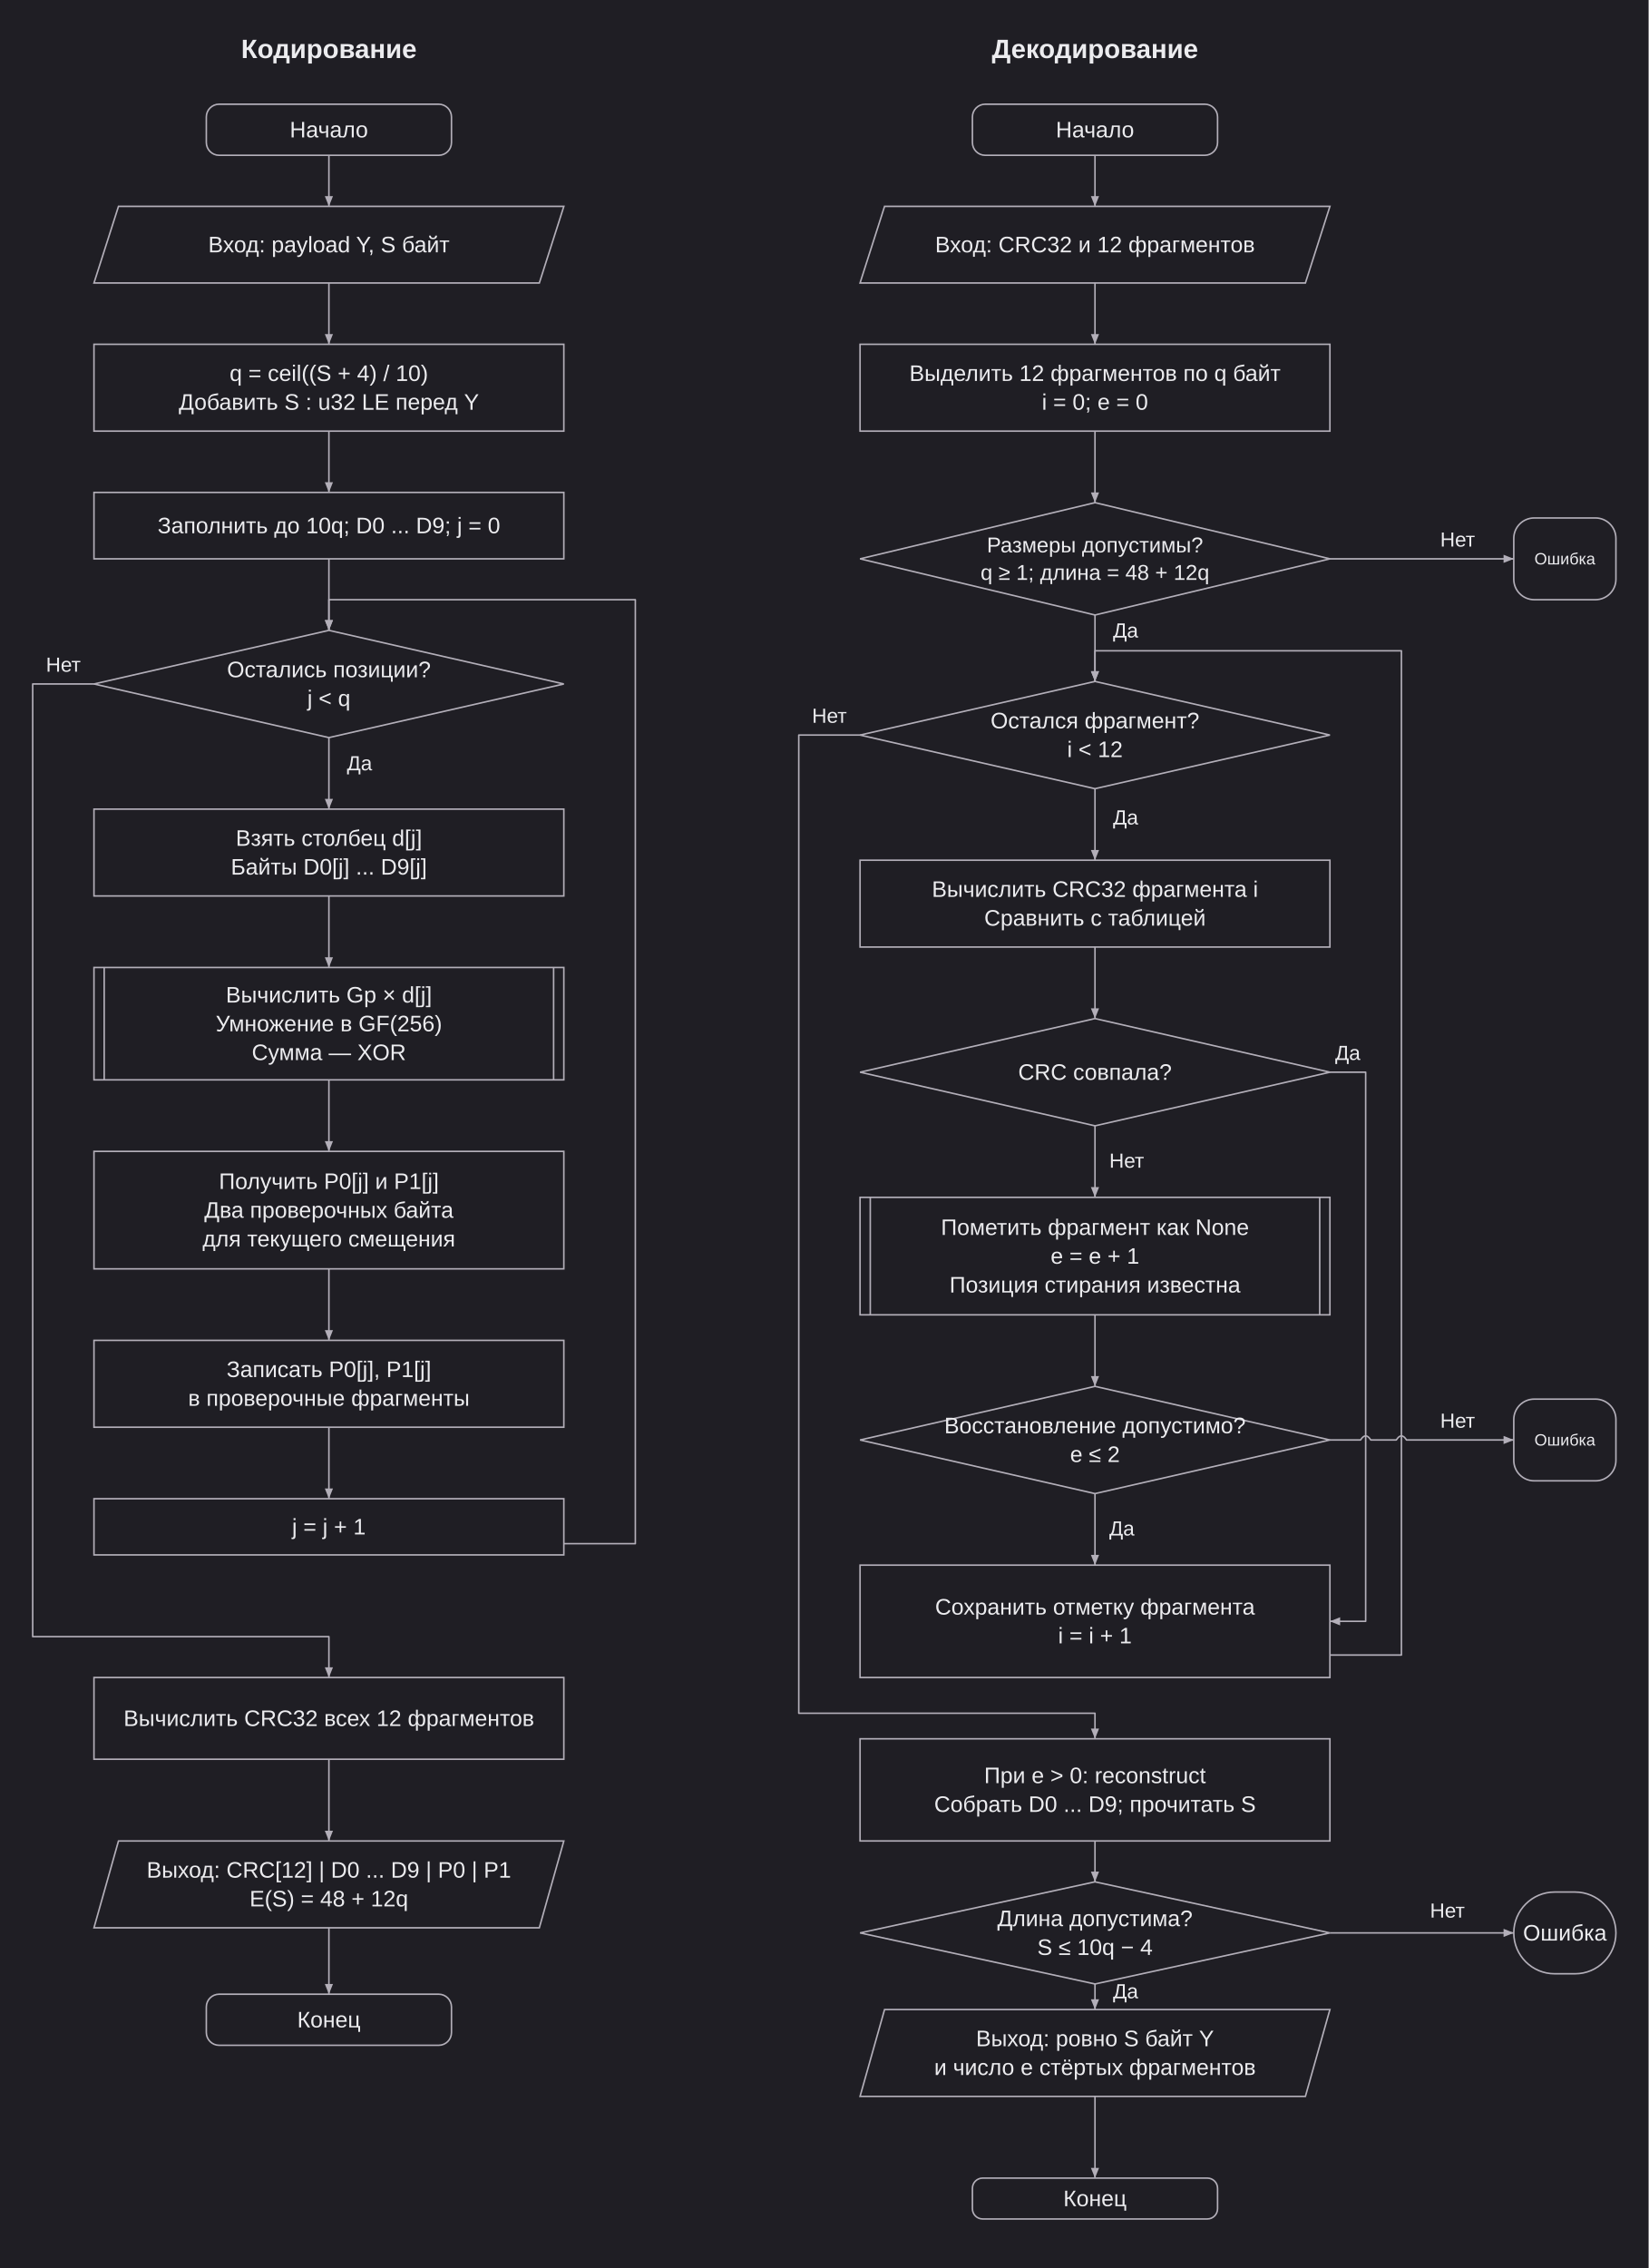
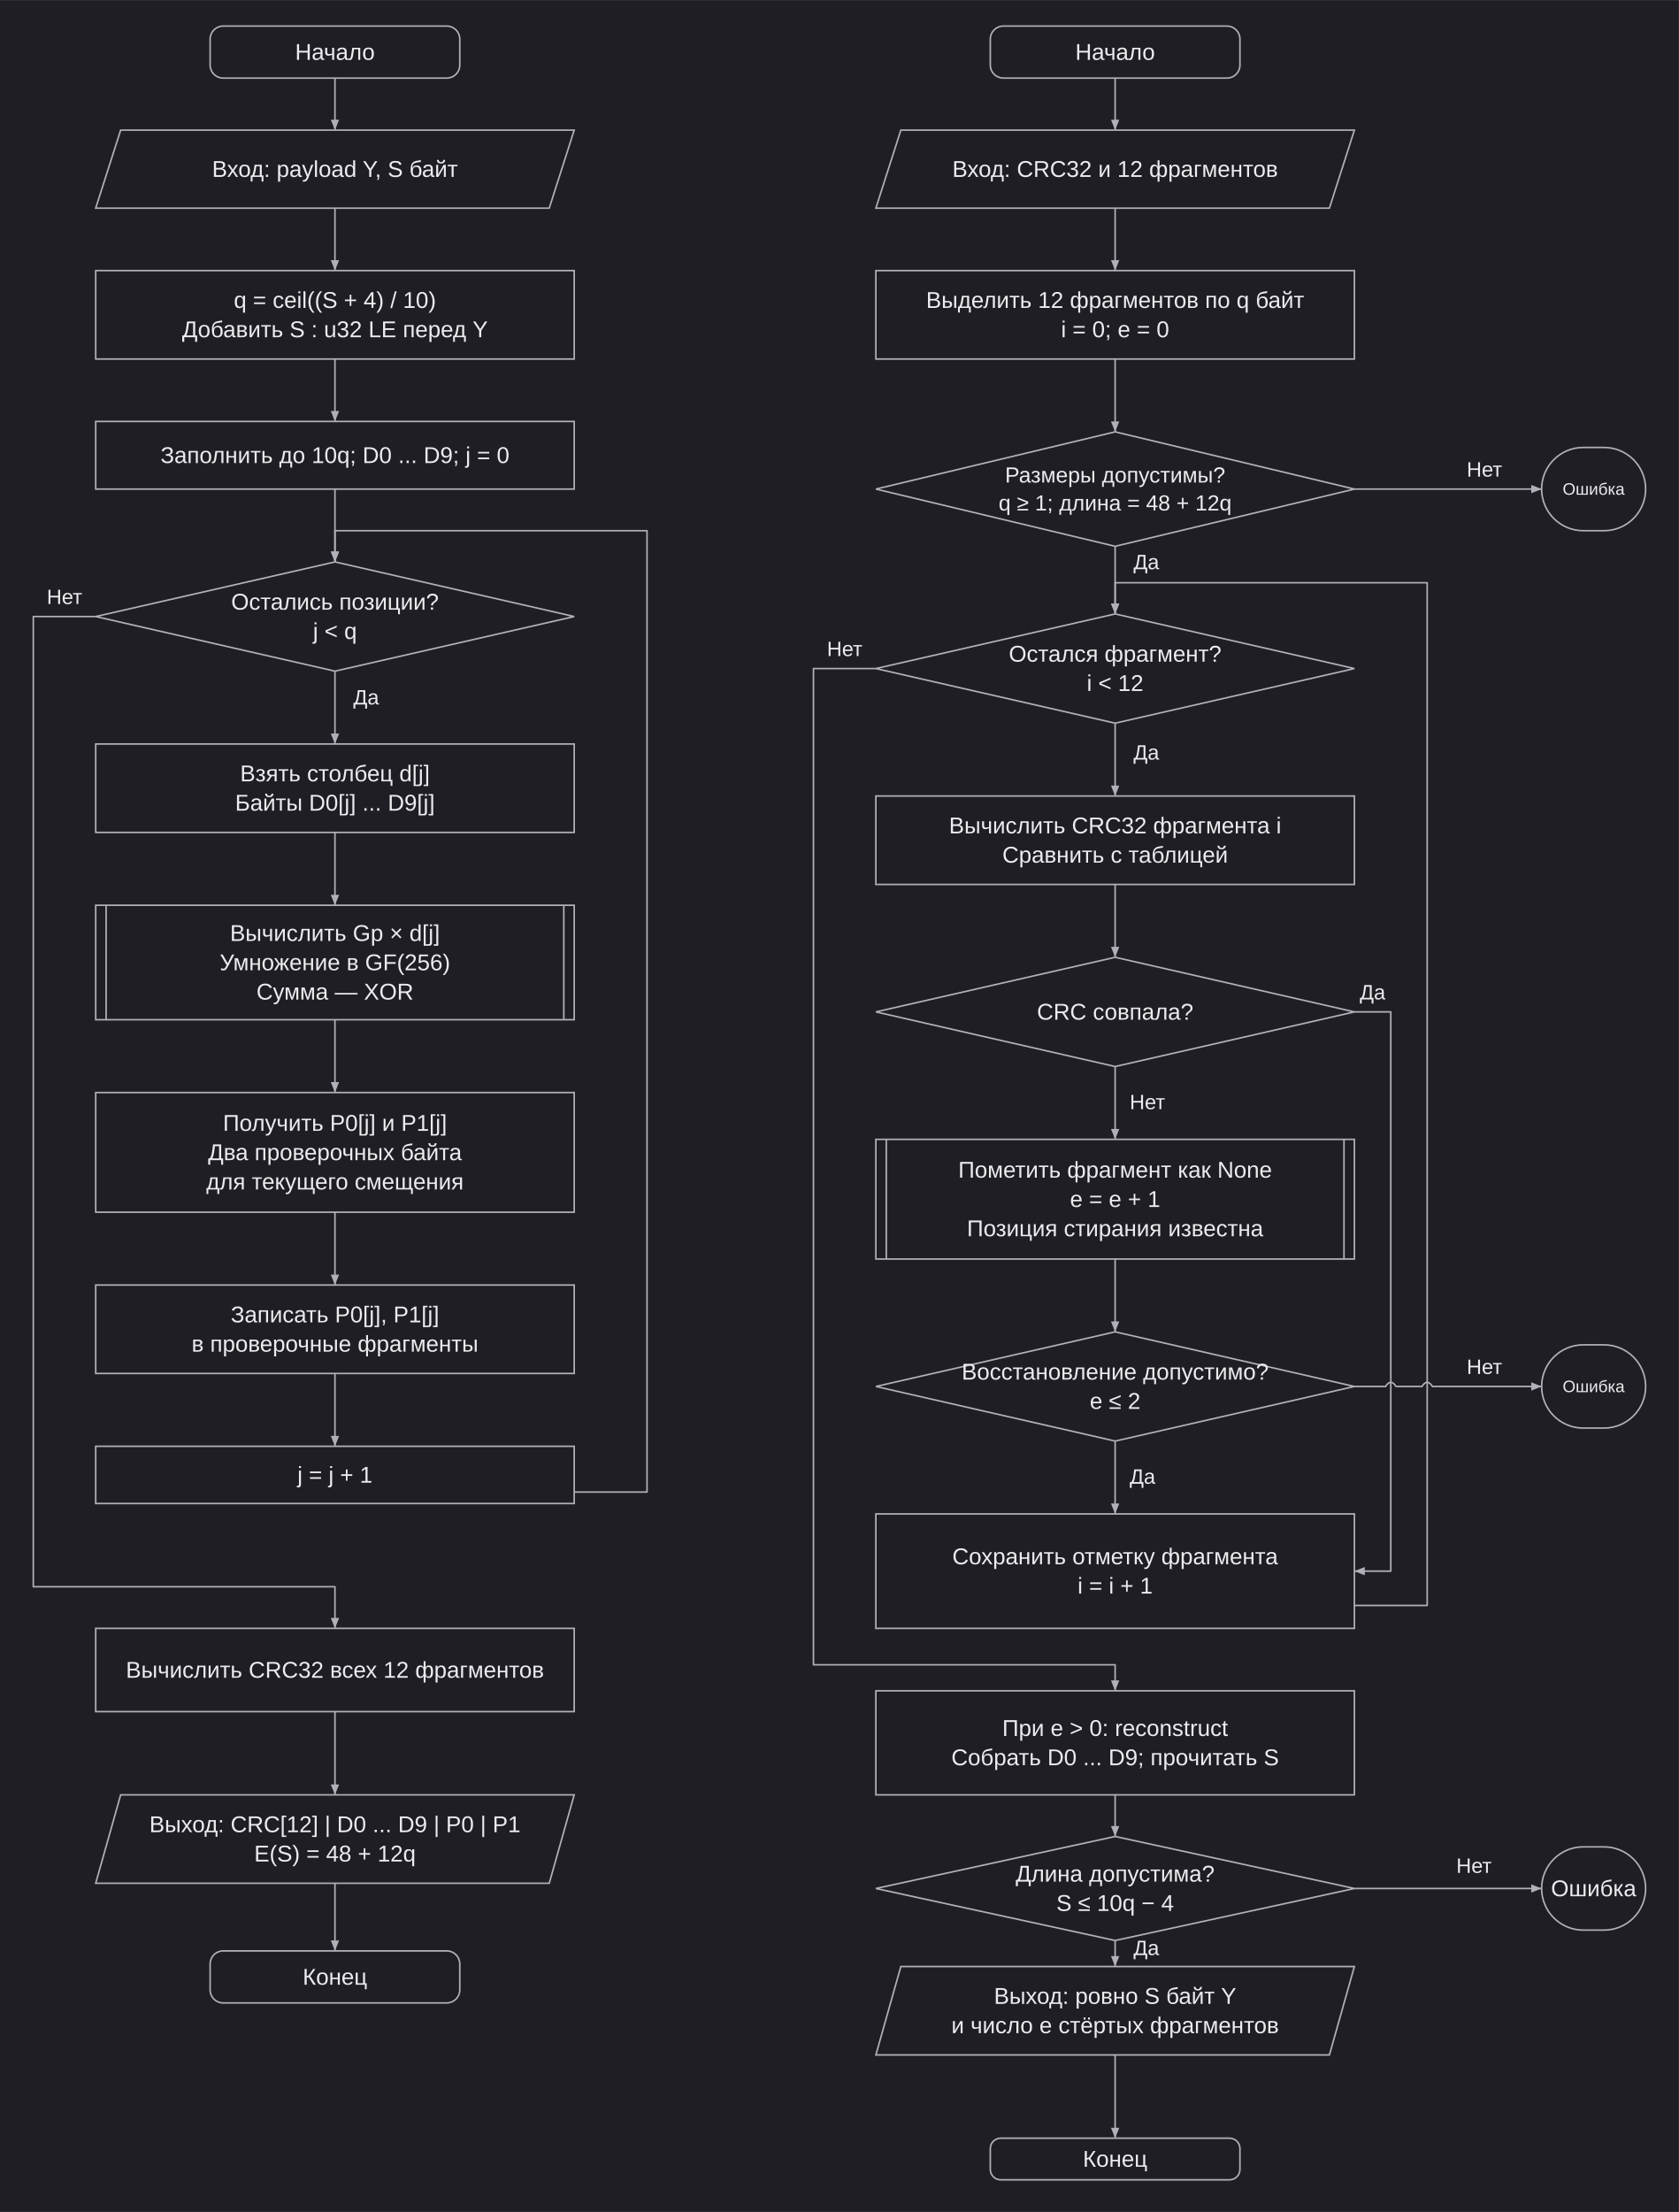
- <svg xmlns="http://www.w3.org/2000/svg" width="1614" height="2220" viewBox="-12 -2 1614 2220" role="img">
+ <svg xmlns="http://www.w3.org/2000/svg" width="1614" height="2126" viewBox="-12 75 1614 2125.88" role="img">
  <defs>
    <marker id="arrow" viewBox="0 0 10 10" refX="10" refY="5" markerWidth="10" markerHeight="10" markerUnits="userSpaceOnUse" orient="auto">
      <path d="M 0 1 L 10 5 L 0 9 Z" fill="#b3afb9" />
    </marker>
  </defs>
-   <rect id="background" x="-12" y="-2" width="1614" height="2220" fill="#1f1e24" />
+   <rect id="background" x="-12" y="75" width="1614" height="2125.88" fill="#1f1e24" />
  <g id="drawing">
    <path d="M 310 150 L 310 200" fill="none" stroke="#b3afb9" stroke-width="1.5" stroke-linecap="round" stroke-linejoin="round" marker-end="url(#arrow)" data-edge-id="e0" data-source="n3" data-target="n4" />
    <path d="M 310 275 L 310 335" fill="none" stroke="#b3afb9" stroke-width="1.5" stroke-linecap="round" stroke-linejoin="round" marker-end="url(#arrow)" data-edge-id="e1" data-source="n4" data-target="n5" />
    <path d="M 310 420 L 310 480" fill="none" stroke="#b3afb9" stroke-width="1.5" stroke-linecap="round" stroke-linejoin="round" marker-end="url(#arrow)" data-edge-id="e2" data-source="n5" data-target="n6" />
    <path d="M 310 545 L 310 615" fill="none" stroke="#b3afb9" stroke-width="1.5" stroke-linecap="round" stroke-linejoin="round" marker-end="url(#arrow)" data-edge-id="e3" data-source="n6" data-target="n7" />
    <path d="M 310 720 L 310 790" fill="none" stroke="#b3afb9" stroke-width="1.5" stroke-linecap="round" stroke-linejoin="round" marker-end="url(#arrow)" data-edge-id="e4" data-source="n7" data-target="n8" />
    <path d="M 310 875 L 310 945" fill="none" stroke="#b3afb9" stroke-width="1.5" stroke-linecap="round" stroke-linejoin="round" marker-end="url(#arrow)" data-edge-id="e5" data-source="n8" data-target="n9" />
    <path d="M 310 1055 L 310 1125" fill="none" stroke="#b3afb9" stroke-width="1.5" stroke-linecap="round" stroke-linejoin="round" marker-end="url(#arrow)" data-edge-id="e6" data-source="n9" data-target="n10" />
    <path d="M 310 1240 L 310 1310" fill="none" stroke="#b3afb9" stroke-width="1.5" stroke-linecap="round" stroke-linejoin="round" marker-end="url(#arrow)" data-edge-id="e7" data-source="n10" data-target="n11" />
    <path d="M 310 1395 L 310 1465" fill="none" stroke="#b3afb9" stroke-width="1.5" stroke-linecap="round" stroke-linejoin="round" marker-end="url(#arrow)" data-edge-id="e8" data-source="n11" data-target="n12" />
    <path d="M 540 1509 L 610 1509 L 610 585 L 310 585 L 310 615" fill="none" stroke="#b3afb9" stroke-width="1.5" stroke-linecap="round" stroke-linejoin="round" marker-end="url(#arrow)" data-edge-id="e9" data-source="n12" data-target="n7" />
    <path d="M 80 667.5 L 20 667.5 L 20 1600 L 310 1600 L 310 1640" fill="none" stroke="#b3afb9" stroke-width="1.5" stroke-linecap="round" stroke-linejoin="round" marker-end="url(#arrow)" data-edge-id="e10" data-source="n7" data-target="n13" />
    <path d="M 310 1885 L 310 1950" fill="none" stroke="#b3afb9" stroke-width="1.5" stroke-linecap="round" stroke-linejoin="round" marker-end="url(#arrow)" data-edge-id="e11" data-source="n13" data-target="n14" />
    <path d="M 1060 150 L 1060 200" fill="none" stroke="#b3afb9" stroke-width="1.5" stroke-linecap="round" stroke-linejoin="round" marker-end="url(#arrow)" data-edge-id="e12" data-source="n15" data-target="n16" />
    <path d="M 1060 275 L 1060 335" fill="none" stroke="#b3afb9" stroke-width="1.5" stroke-linecap="round" stroke-linejoin="round" marker-end="url(#arrow)" data-edge-id="e13" data-source="n16" data-target="n17" />
    <path d="M 1060 420 L 1060 490" fill="none" stroke="#b3afb9" stroke-width="1.5" stroke-linecap="round" stroke-linejoin="round" marker-end="url(#arrow)" data-edge-id="e14" data-source="n17" data-target="n18" />
    <path d="M 1060 600 L 1060 665" fill="none" stroke="#b3afb9" stroke-width="1.5" stroke-linecap="round" stroke-linejoin="round" marker-end="url(#arrow)" data-edge-id="e15" data-source="n18" data-target="n19" />
    <path d="M 1060 770 L 1060 840" fill="none" stroke="#b3afb9" stroke-width="1.5" stroke-linecap="round" stroke-linejoin="round" marker-end="url(#arrow)" data-edge-id="e16" data-source="n19" data-target="n20" />
    <path d="M 1060 925 L 1060 995" fill="none" stroke="#b3afb9" stroke-width="1.5" stroke-linecap="round" stroke-linejoin="round" marker-end="url(#arrow)" data-edge-id="e17" data-source="n20" data-target="n21" />
    <path d="M 1060 1100 L 1060 1170" fill="none" stroke="#b3afb9" stroke-width="1.5" stroke-linecap="round" stroke-linejoin="round" marker-end="url(#arrow)" data-edge-id="e18" data-source="n21" data-target="n22" />
    <path d="M 1060 1285 L 1060 1355" fill="none" stroke="#b3afb9" stroke-width="1.5" stroke-linecap="round" stroke-linejoin="round" marker-end="url(#arrow)" data-edge-id="e19" data-source="n22" data-target="n23" />
    <path d="M 1060 1460 L 1060 1530" fill="none" stroke="#b3afb9" stroke-width="1.5" stroke-linecap="round" stroke-linejoin="round" marker-end="url(#arrow)" data-edge-id="e20" data-source="n23" data-target="n24" />
    <path d="M 1290 1047.5 L 1325 1047.5 L 1325 1585 L 1290 1585" fill="none" stroke="#b3afb9" stroke-width="1.5" stroke-linecap="round" stroke-linejoin="round" marker-end="url(#arrow)" data-edge-id="e21" data-source="n21" data-target="n24" />
    <path d="M 1290 1618 L 1360 1618 L 1360 635 L 1060 635 L 1060 665" fill="none" stroke="#b3afb9" stroke-width="1.5" stroke-linecap="round" stroke-linejoin="round" marker-end="url(#arrow)" data-edge-id="e22" data-source="n24" data-target="n19" />
    <path d="M 830 717.5 L 770 717.5 L 770 1675 L 1060 1675 L 1060 1700" fill="none" stroke="#b3afb9" stroke-width="1.5" stroke-linecap="round" stroke-linejoin="round" marker-end="url(#arrow)" data-edge-id="e23" data-source="n19" data-target="n25" />
    <path d="M 1060 2050 L 1060 2130" fill="none" stroke="#b3afb9" stroke-width="1.5" stroke-linecap="round" stroke-linejoin="round" marker-end="url(#arrow)" data-edge-id="e24" data-source="n25" data-target="n26" />
    <path d="M 1290 545 L 1470 545" fill="none" stroke="#b3afb9" stroke-width="1.5" stroke-linecap="round" stroke-linejoin="round" marker-end="url(#arrow)" data-edge-id="e25" data-source="n18" data-target="n27" />
    <path d="M 1290 1407.5 L 1320 1407.5 Q 1325 1399.5 1330 1407.5 L 1355 1407.5 Q 1360 1399.5 1365 1407.5 L 1470 1407.5" fill="none" stroke="#b3afb9" stroke-width="1.5" stroke-linecap="round" stroke-linejoin="round" marker-end="url(#arrow)" data-edge-id="e26" data-source="n23" data-target="n28" />
-     <g data-vertex-id="n1">
-       <text x="310" y="54.84" text-anchor="middle" font-family="Arial" font-size="26px" fill="#ececef" font-weight="bold">Кодирование</text>
-     </g>
-     <g data-vertex-id="n2">
-       <text x="1060" y="54.84" text-anchor="middle" font-family="Arial" font-size="26px" fill="#ececef" font-weight="bold">Декодирование</text>
-     </g>
    <g data-vertex-id="n3">
      <rect x="190" y="100" width="240" height="50" rx="12.5" ry="12.5" fill="#1f1e24" stroke="#b3afb9" stroke-width="1.5" />
      <text x="310" y="132.48" text-anchor="middle" font-family="Arial" font-size="22px" fill="#ececef">Начало</text>
    </g>
    <g data-vertex-id="n4">
      <polygon points="104,200 540,200 516,275 80,275" fill="#1f1e24" stroke="#b3afb9" stroke-width="1.5" />
      <text x="310" y="244.98" text-anchor="middle" font-family="Arial" font-size="22px" fill="#ececef">Вход: payload Y, S байт</text>
    </g>
    <g data-vertex-id="n5">
      <rect x="80" y="335" width="460" height="85" rx="0" ry="0" fill="#1f1e24" stroke="#b3afb9" stroke-width="1.5" />
      <text x="310" y="370.9" text-anchor="middle" font-family="Arial" font-size="22px" fill="#ececef">q = ceil((S + 4) / 10)</text>
      <text x="310" y="399.06" text-anchor="middle" font-family="Arial" font-size="22px" fill="#ececef">Добавить S : u32 LE перед Y</text>
    </g>
    <g data-vertex-id="n6">
      <rect x="80" y="480" width="460" height="65" rx="0" ry="0" fill="#1f1e24" stroke="#b3afb9" stroke-width="1.5" />
      <text x="310" y="519.98" text-anchor="middle" font-family="Arial" font-size="22px" fill="#ececef">Заполнить до 10q; D0 ... D9; j = 0</text>
    </g>
    <g data-vertex-id="n7">
      <polygon points="310,615 540,667.5 310,720 80,667.5" fill="#1f1e24" stroke="#b3afb9" stroke-width="1.5" />
      <text x="310" y="660.9" text-anchor="middle" font-family="Arial" font-size="22px" fill="#ececef">Остались позиции?</text>
      <text x="310" y="689.06" text-anchor="middle" font-family="Arial" font-size="22px" fill="#ececef">j &lt; q</text>
    </g>
    <g data-vertex-id="n8">
      <rect x="80" y="790" width="460" height="85" rx="0" ry="0" fill="#1f1e24" stroke="#b3afb9" stroke-width="1.5" />
      <text x="310" y="825.9" text-anchor="middle" font-family="Arial" font-size="22px" fill="#ececef">Взять столбец d[j]</text>
      <text x="310" y="854.06" text-anchor="middle" font-family="Arial" font-size="22px" fill="#ececef">Байты D0[j] ... D9[j]</text>
    </g>
    <g data-vertex-id="n9">
      <rect x="80" y="945" width="460" height="110" rx="0" ry="0" fill="#1f1e24" stroke="#b3afb9" stroke-width="1.5" />
      <path d="M 90.0 945.0 L 90.0 1055.0" fill="none" stroke="#b3afb9" stroke-width="1.5" />
      <path d="M 530.0 945.0 L 530.0 1055.0" fill="none" stroke="#b3afb9" stroke-width="1.5" />
      <text x="310" y="979.32" text-anchor="middle" font-family="Arial" font-size="22px" fill="#ececef">Вычислить Gp × d[j]</text>
      <text x="310" y="1007.48" text-anchor="middle" font-family="Arial" font-size="22px" fill="#ececef">Умножение в GF(256)</text>
      <text x="310" y="1035.64" text-anchor="middle" font-family="Arial" font-size="22px" fill="#ececef">Сумма — XOR</text>
    </g>
    <g data-vertex-id="n10">
      <rect x="80" y="1125" width="460" height="115" rx="0" ry="0" fill="#1f1e24" stroke="#b3afb9" stroke-width="1.5" />
      <text x="310" y="1161.82" text-anchor="middle" font-family="Arial" font-size="22px" fill="#ececef">Получить P0[j] и P1[j]</text>
      <text x="310" y="1189.98" text-anchor="middle" font-family="Arial" font-size="22px" fill="#ececef">Два проверочных байта</text>
      <text x="310" y="1218.14" text-anchor="middle" font-family="Arial" font-size="22px" fill="#ececef">для текущего смещения</text>
    </g>
    <g data-vertex-id="n11">
      <rect x="80" y="1310" width="460" height="85" rx="0" ry="0" fill="#1f1e24" stroke="#b3afb9" stroke-width="1.5" />
      <text x="310" y="1345.9" text-anchor="middle" font-family="Arial" font-size="22px" fill="#ececef">Записать P0[j], P1[j]</text>
      <text x="310" y="1374.06" text-anchor="middle" font-family="Arial" font-size="22px" fill="#ececef">в проверочные фрагменты</text>
    </g>
    <g data-vertex-id="n12">
      <rect x="80" y="1465" width="460" height="55" rx="0" ry="0" fill="#1f1e24" stroke="#b3afb9" stroke-width="1.5" />
      <text x="310" y="1499.98" text-anchor="middle" font-family="Arial" font-size="22px" fill="#ececef">j = j + 1</text>
    </g>
    <g data-vertex-id="n13">
      <polygon points="104,1800 540,1800 516,1885 80,1885" fill="#1f1e24" stroke="#b3afb9" stroke-width="1.5" />
      <text x="310" y="1835.9" text-anchor="middle" font-family="Arial" font-size="22px" fill="#ececef">Выход: CRC[12] | D0 ... D9 | P0 | P1</text>
      <text x="310" y="1864.06" text-anchor="middle" font-family="Arial" font-size="22px" fill="#ececef">E(S) = 48 + 12q</text>
    </g>
    <g data-vertex-id="n14">
      <rect x="190" y="1950" width="240" height="50" rx="12.5" ry="12.5" fill="#1f1e24" stroke="#b3afb9" stroke-width="1.5" />
      <text x="310" y="1982.48" text-anchor="middle" font-family="Arial" font-size="22px" fill="#ececef">Конец</text>
    </g>
    <g data-vertex-id="n15">
      <rect x="940" y="100" width="240" height="50" rx="12.5" ry="12.5" fill="#1f1e24" stroke="#b3afb9" stroke-width="1.5" />
      <text x="1060" y="132.48" text-anchor="middle" font-family="Arial" font-size="22px" fill="#ececef">Начало</text>
    </g>
    <g data-vertex-id="n16">
      <polygon points="854,200 1290,200 1266,275 830,275" fill="#1f1e24" stroke="#b3afb9" stroke-width="1.5" />
      <text x="1060" y="244.98" text-anchor="middle" font-family="Arial" font-size="22px" fill="#ececef">Вход: CRC32 и 12 фрагментов</text>
    </g>
    <g data-vertex-id="n17">
      <rect x="830" y="335" width="460" height="85" rx="0" ry="0" fill="#1f1e24" stroke="#b3afb9" stroke-width="1.5" />
      <text x="1060" y="370.9" text-anchor="middle" font-family="Arial" font-size="22px" fill="#ececef">Выделить 12 фрагментов по q байт</text>
      <text x="1060" y="399.06" text-anchor="middle" font-family="Arial" font-size="22px" fill="#ececef">i = 0; e = 0</text>
    </g>
    <g data-vertex-id="n18">
      <polygon points="1060,490 1290,545 1060,600 830,545" fill="#1f1e24" stroke="#b3afb9" stroke-width="1.5" />
      <text x="1060" y="538.7" text-anchor="middle" font-family="Arial" font-size="21px" fill="#ececef">Размеры допустимы?</text>
      <text x="1060" y="565.58" text-anchor="middle" font-family="Arial" font-size="21px" fill="#ececef">q ≥ 1; длина = 48 + 12q</text>
    </g>
    <g data-vertex-id="n19">
      <polygon points="1060,665 1290,717.5 1060,770 830,717.5" fill="#1f1e24" stroke="#b3afb9" stroke-width="1.5" />
      <text x="1060" y="710.9" text-anchor="middle" font-family="Arial" font-size="22px" fill="#ececef">Остался фрагмент?</text>
      <text x="1060" y="739.06" text-anchor="middle" font-family="Arial" font-size="22px" fill="#ececef">i &lt; 12</text>
    </g>
    <g data-vertex-id="n20">
      <rect x="830" y="840" width="460" height="85" rx="0" ry="0" fill="#1f1e24" stroke="#b3afb9" stroke-width="1.5" />
      <text x="1060" y="875.9" text-anchor="middle" font-family="Arial" font-size="22px" fill="#ececef">Вычислить CRC32 фрагмента i</text>
      <text x="1060" y="904.06" text-anchor="middle" font-family="Arial" font-size="22px" fill="#ececef">Сравнить с таблицей</text>
    </g>
    <g data-vertex-id="n21">
      <polygon points="1060,995 1290,1047.5 1060,1100 830,1047.5" fill="#1f1e24" stroke="#b3afb9" stroke-width="1.5" />
      <text x="1060" y="1054.98" text-anchor="middle" font-family="Arial" font-size="22px" fill="#ececef">CRC совпала?</text>
    </g>
    <g data-vertex-id="n22">
      <rect x="830" y="1170" width="460" height="115" rx="0" ry="0" fill="#1f1e24" stroke="#b3afb9" stroke-width="1.5" />
      <path d="M 840.0 1170.0 L 840.0 1285.0" fill="none" stroke="#b3afb9" stroke-width="1.5" />
      <path d="M 1280.0 1170.0 L 1280.0 1285.0" fill="none" stroke="#b3afb9" stroke-width="1.5" />
      <text x="1060" y="1206.82" text-anchor="middle" font-family="Arial" font-size="22px" fill="#ececef">Пометить фрагмент как None</text>
      <text x="1060" y="1234.98" text-anchor="middle" font-family="Arial" font-size="22px" fill="#ececef">e = e + 1</text>
      <text x="1060" y="1263.14" text-anchor="middle" font-family="Arial" font-size="22px" fill="#ececef">Позиция стирания известна</text>
    </g>
    <g data-vertex-id="n23">
      <polygon points="1060,1355 1290,1407.5 1060,1460 830,1407.5" fill="#1f1e24" stroke="#b3afb9" stroke-width="1.5" />
      <text x="1060" y="1400.9" text-anchor="middle" font-family="Arial" font-size="22px" fill="#ececef">Восстановление допустимо?</text>
      <text x="1060" y="1429.06" text-anchor="middle" font-family="Arial" font-size="22px" fill="#ececef">e ≤ 2</text>
    </g>
    <g data-vertex-id="n24">
      <rect x="830" y="1530" width="460" height="110" rx="0" ry="0" fill="#1f1e24" stroke="#b3afb9" stroke-width="1.5" />
      <text x="1060" y="1578.4" text-anchor="middle" font-family="Arial" font-size="22px" fill="#ececef">Сохранить отметку фрагмента</text>
      <text x="1060" y="1606.56" text-anchor="middle" font-family="Arial" font-size="22px" fill="#ececef">i = i + 1</text>
    </g>
    <g data-vertex-id="n25">
      <polygon points="854,1965 1290,1965 1266,2050 830,2050" fill="#1f1e24" stroke="#b3afb9" stroke-width="1.5" />
      <text x="1060" y="2000.9" text-anchor="middle" font-family="Arial" font-size="22px" fill="#ececef">Выход: ровно S байт Y</text>
      <text x="1060" y="2029.06" text-anchor="middle" font-family="Arial" font-size="22px" fill="#ececef">и число e стёртых фрагментов</text>
    </g>
    <g data-vertex-id="n26">
      <rect x="940" y="2130" width="240" height="40" rx="10" ry="10" fill="#1f1e24" stroke="#b3afb9" stroke-width="1.5" />
      <text x="1060" y="2157.48" text-anchor="middle" font-family="Arial" font-size="22px" fill="#ececef">Конец</text>
    </g>
    <g data-vertex-id="n27">
-       <rect x="1470" y="505" width="100" height="80" rx="20" ry="20" fill="#1f1e24" stroke="#b3afb9" stroke-width="1.5" />
+       <rect x="1470" y="505" width="100" height="80" rx="40.0" ry="40.0" fill="#1f1e24" stroke="#b3afb9" stroke-width="1.5" />
      <text x="1520" y="550.44" text-anchor="middle" font-family="Arial" font-size="16px" fill="#ececef">Ошибка</text>
    </g>
    <g data-vertex-id="n28">
-       <rect x="1470" y="1367.5" width="100" height="80" rx="20" ry="20" fill="#1f1e24" stroke="#b3afb9" stroke-width="1.5" />
+       <rect x="1470" y="1367.5" width="100" height="80" rx="40.0" ry="40.0" fill="#1f1e24" stroke="#b3afb9" stroke-width="1.5" />
      <text x="1520" y="1412.94" text-anchor="middle" font-family="Arial" font-size="16px" fill="#ececef">Ошибка</text>
    </g>
    <text x="50" y="655.5" text-anchor="middle" font-family="Arial" font-size="20px" fill="#ececef" data-edge-label="e10">Нет</text>
    <text x="1074" y="1141" text-anchor="start" font-family="Arial" font-size="20px" fill="#ececef" data-edge-label="e18">Нет</text>
    <text x="1074" y="1501" text-anchor="start" font-family="Arial" font-size="20px" fill="#ececef" data-edge-label="e20">Да</text>
    <text x="1307.5" y="1035.5" text-anchor="middle" font-family="Arial" font-size="20px" fill="#ececef" data-edge-label="e21">Да</text>
    <text x="800" y="705.5" text-anchor="middle" font-family="Arial" font-size="20px" fill="#ececef" data-edge-label="e23">Нет</text>
    <text x="1415" y="533" text-anchor="middle" font-family="Arial" font-size="20px" fill="#ececef" data-edge-label="e25">Нет</text>
    <text x="1415" y="1395.5" text-anchor="middle" font-family="Arial" font-size="20px" fill="#ececef" data-edge-label="e26">Нет</text>
    <g data-vertex-id="crc-output">
      <rect fill="#1f1e24" stroke="#b3afb9" stroke-width="1.5" x="80" y="1640" width="460" height="80" />
      <text x="310.0" y="1687.48" text-anchor="middle" font-family="Arial" font-size="22px" fill="#ececef">Вычислить CRC32 всех 12 фрагментов</text>
    </g>
    <path d="M 310 1720 L 310 1800" fill="none" stroke="#b3afb9" stroke-width="1.5" marker-end="url(#arrow)" />
    <g data-vertex-id="reconstruct">
      <rect fill="#1f1e24" stroke="#b3afb9" stroke-width="1.5" x="830" y="1700" width="460" height="100" />
      <text x="1060.0" y="1743.4" text-anchor="middle" font-family="Arial" font-size="22px" fill="#ececef">При e &gt; 0: reconstruct</text>
      <text x="1060.0" y="1771.56" text-anchor="middle" font-family="Arial" font-size="22px" fill="#ececef">Собрать D0 ... D9; прочитать S</text>
    </g>
    <path d="M 1060 1800 L 1060 1840" fill="none" stroke="#b3afb9" stroke-width="1.5" marker-end="url(#arrow)" />
    <g data-vertex-id="length-valid">
      <polygon fill="#1f1e24" stroke="#b3afb9" stroke-width="1.5" points="1060.0,1840 1290,1890.0 1060.0,1940 830,1890.0" />
      <text x="1060.0" y="1883.4" text-anchor="middle" font-family="Arial" font-size="22px" fill="#ececef">Длина допустима?</text>
      <text x="1060.0" y="1911.56" text-anchor="middle" font-family="Arial" font-size="22px" fill="#ececef">S ≤ 10q − 4</text>
    </g>
    <path d="M 1060 1940 L 1060 1965" fill="none" stroke="#b3afb9" stroke-width="1.5" marker-end="url(#arrow)" />
    <path d="M 1290 1890 L 1470 1890" fill="none" stroke="#b3afb9" stroke-width="1.5" marker-end="url(#arrow)" />
    <g data-vertex-id="size-error">
      <rect fill="#1f1e24" stroke="#b3afb9" stroke-width="1.5" x="1470" y="1850" width="100" height="80" rx="40.0" ry="40.0" />
      <text x="1520.0" y="1897.48" text-anchor="middle" font-family="Arial" font-size="22px" fill="#ececef">Ошибка</text>
    </g>
    <text x="340" y="752" text-anchor="middle" font-family="Arial" font-size="20px" fill="#ececef">Да</text>
    <text x="1090" y="622" text-anchor="middle" font-family="Arial" font-size="20px" fill="#ececef">Да</text>
    <text x="1090" y="805" text-anchor="middle" font-family="Arial" font-size="20px" fill="#ececef">Да</text>
    <text x="1090" y="1954" text-anchor="middle" font-family="Arial" font-size="20px" fill="#ececef">Да</text>
    <text x="1405" y="1875" text-anchor="middle" font-family="Arial" font-size="20px" fill="#ececef">Нет</text>
  </g>
</svg>
